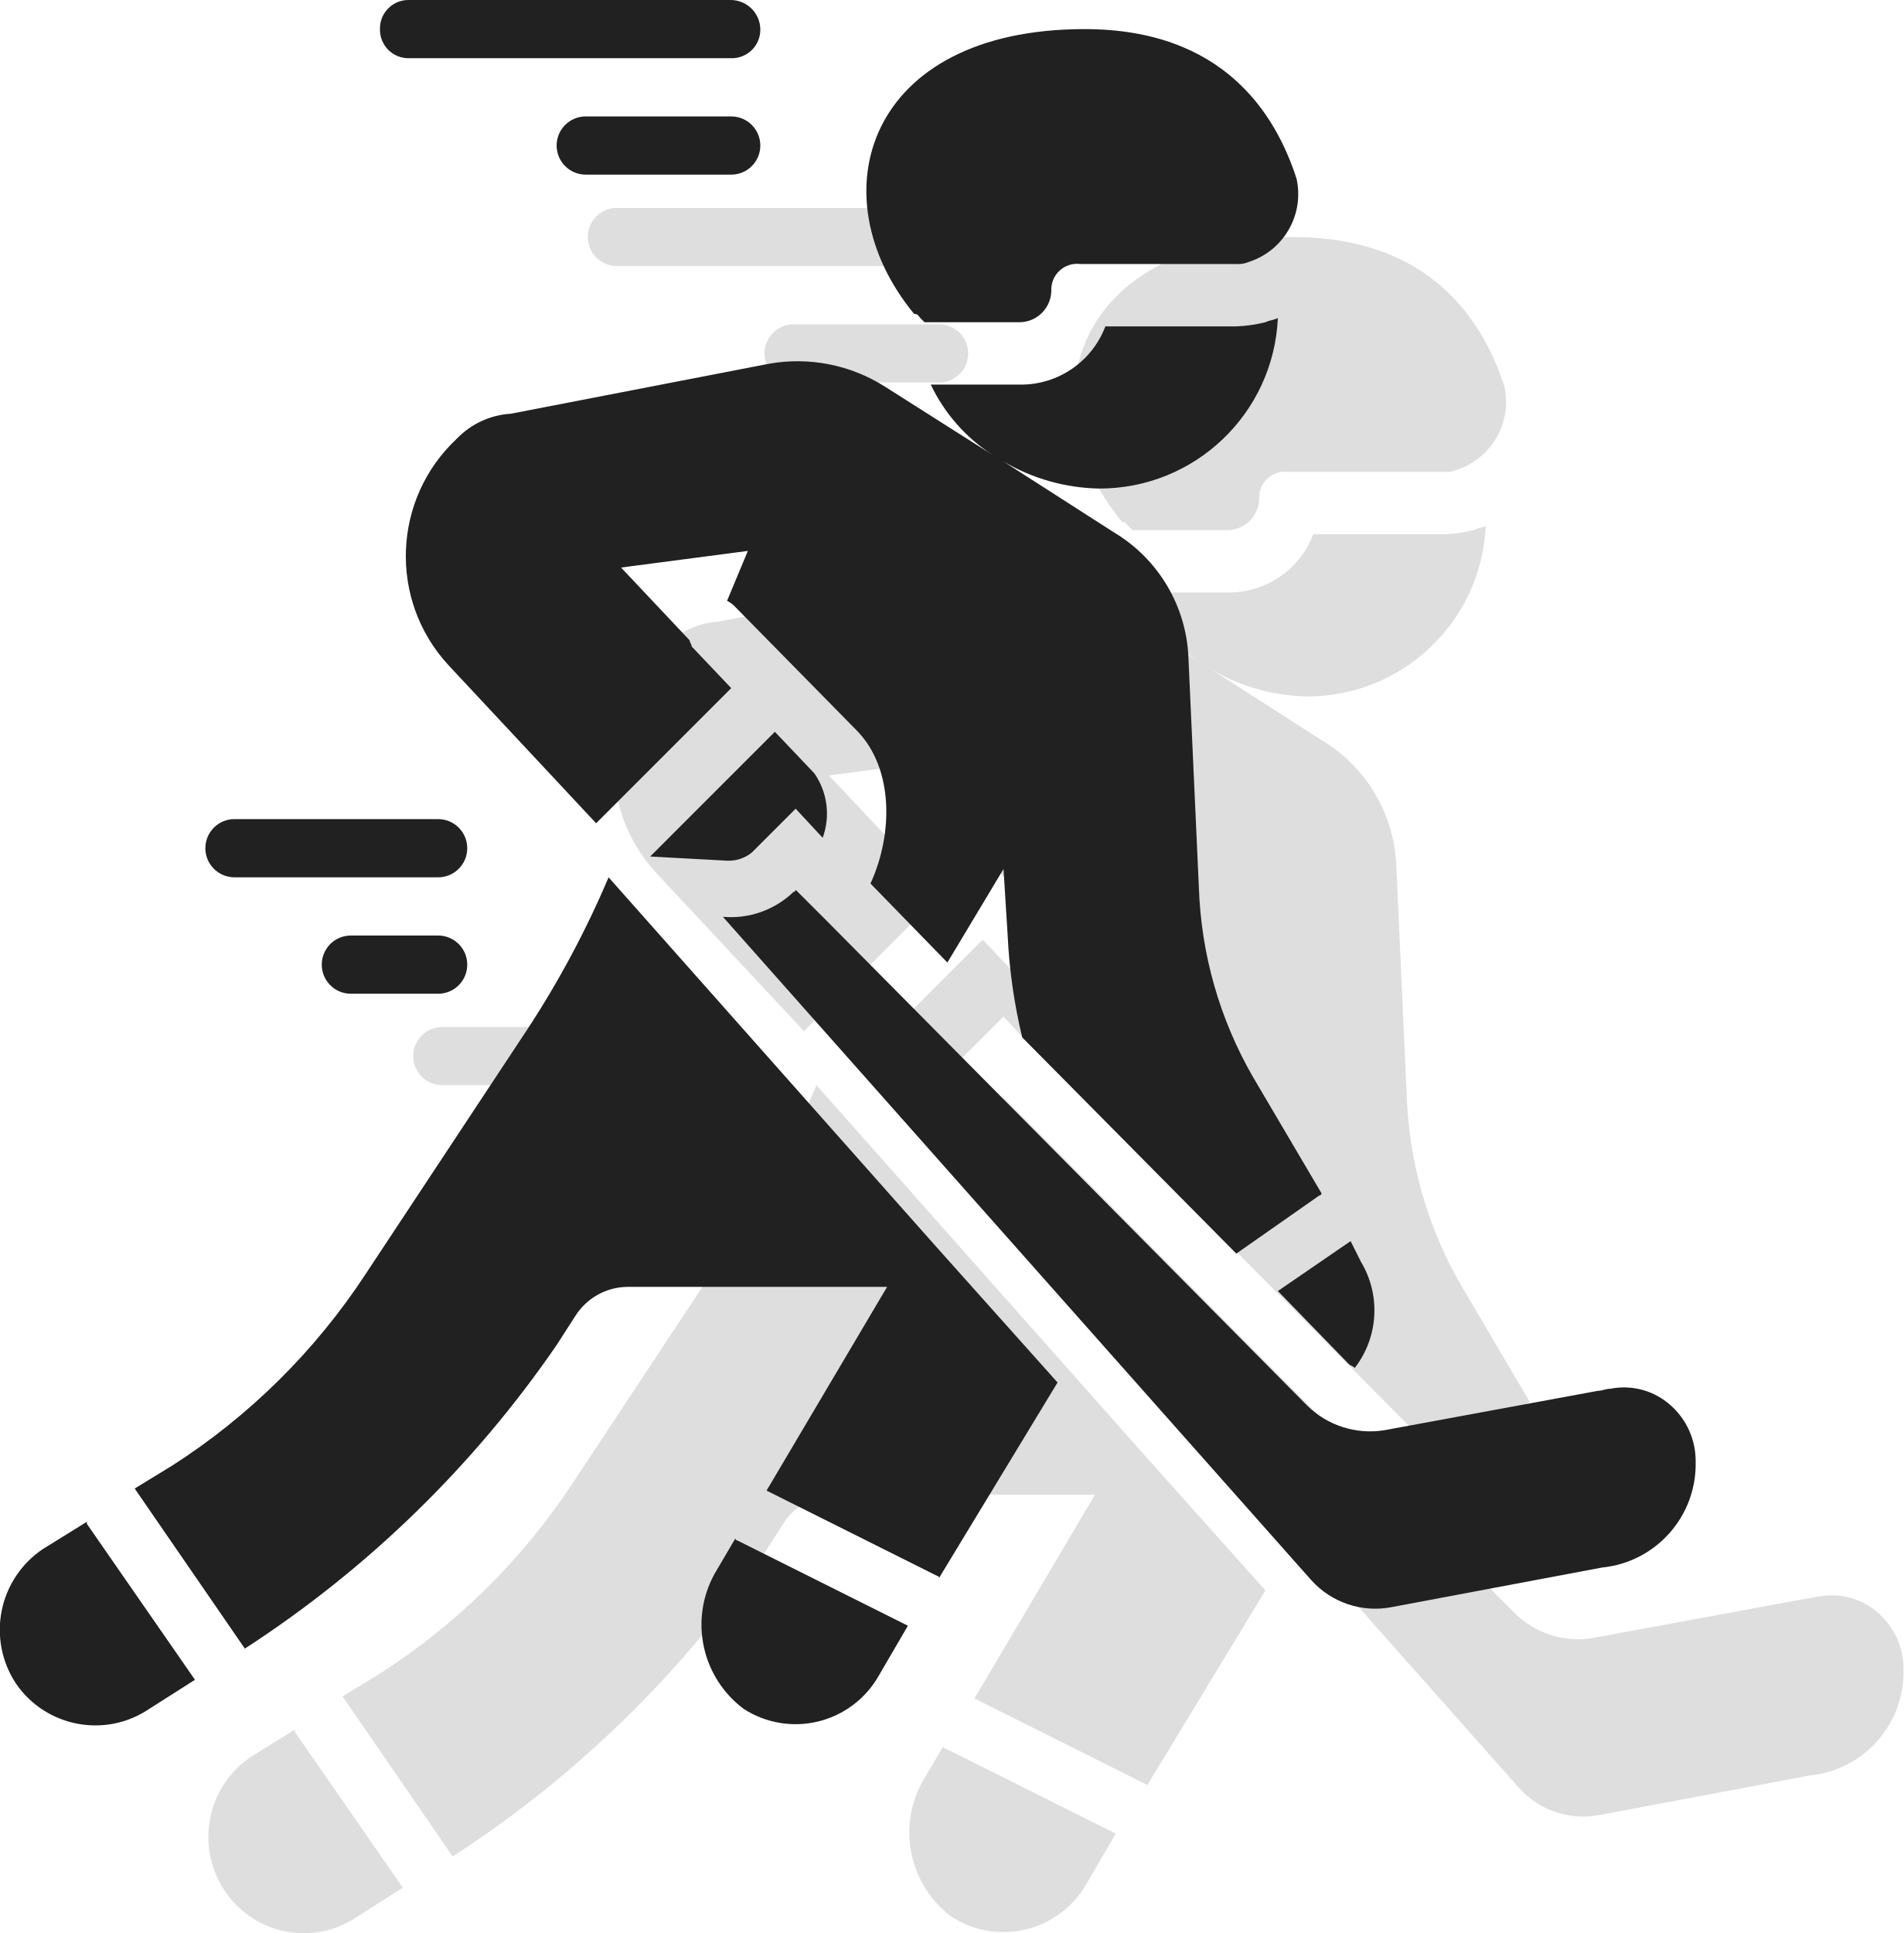
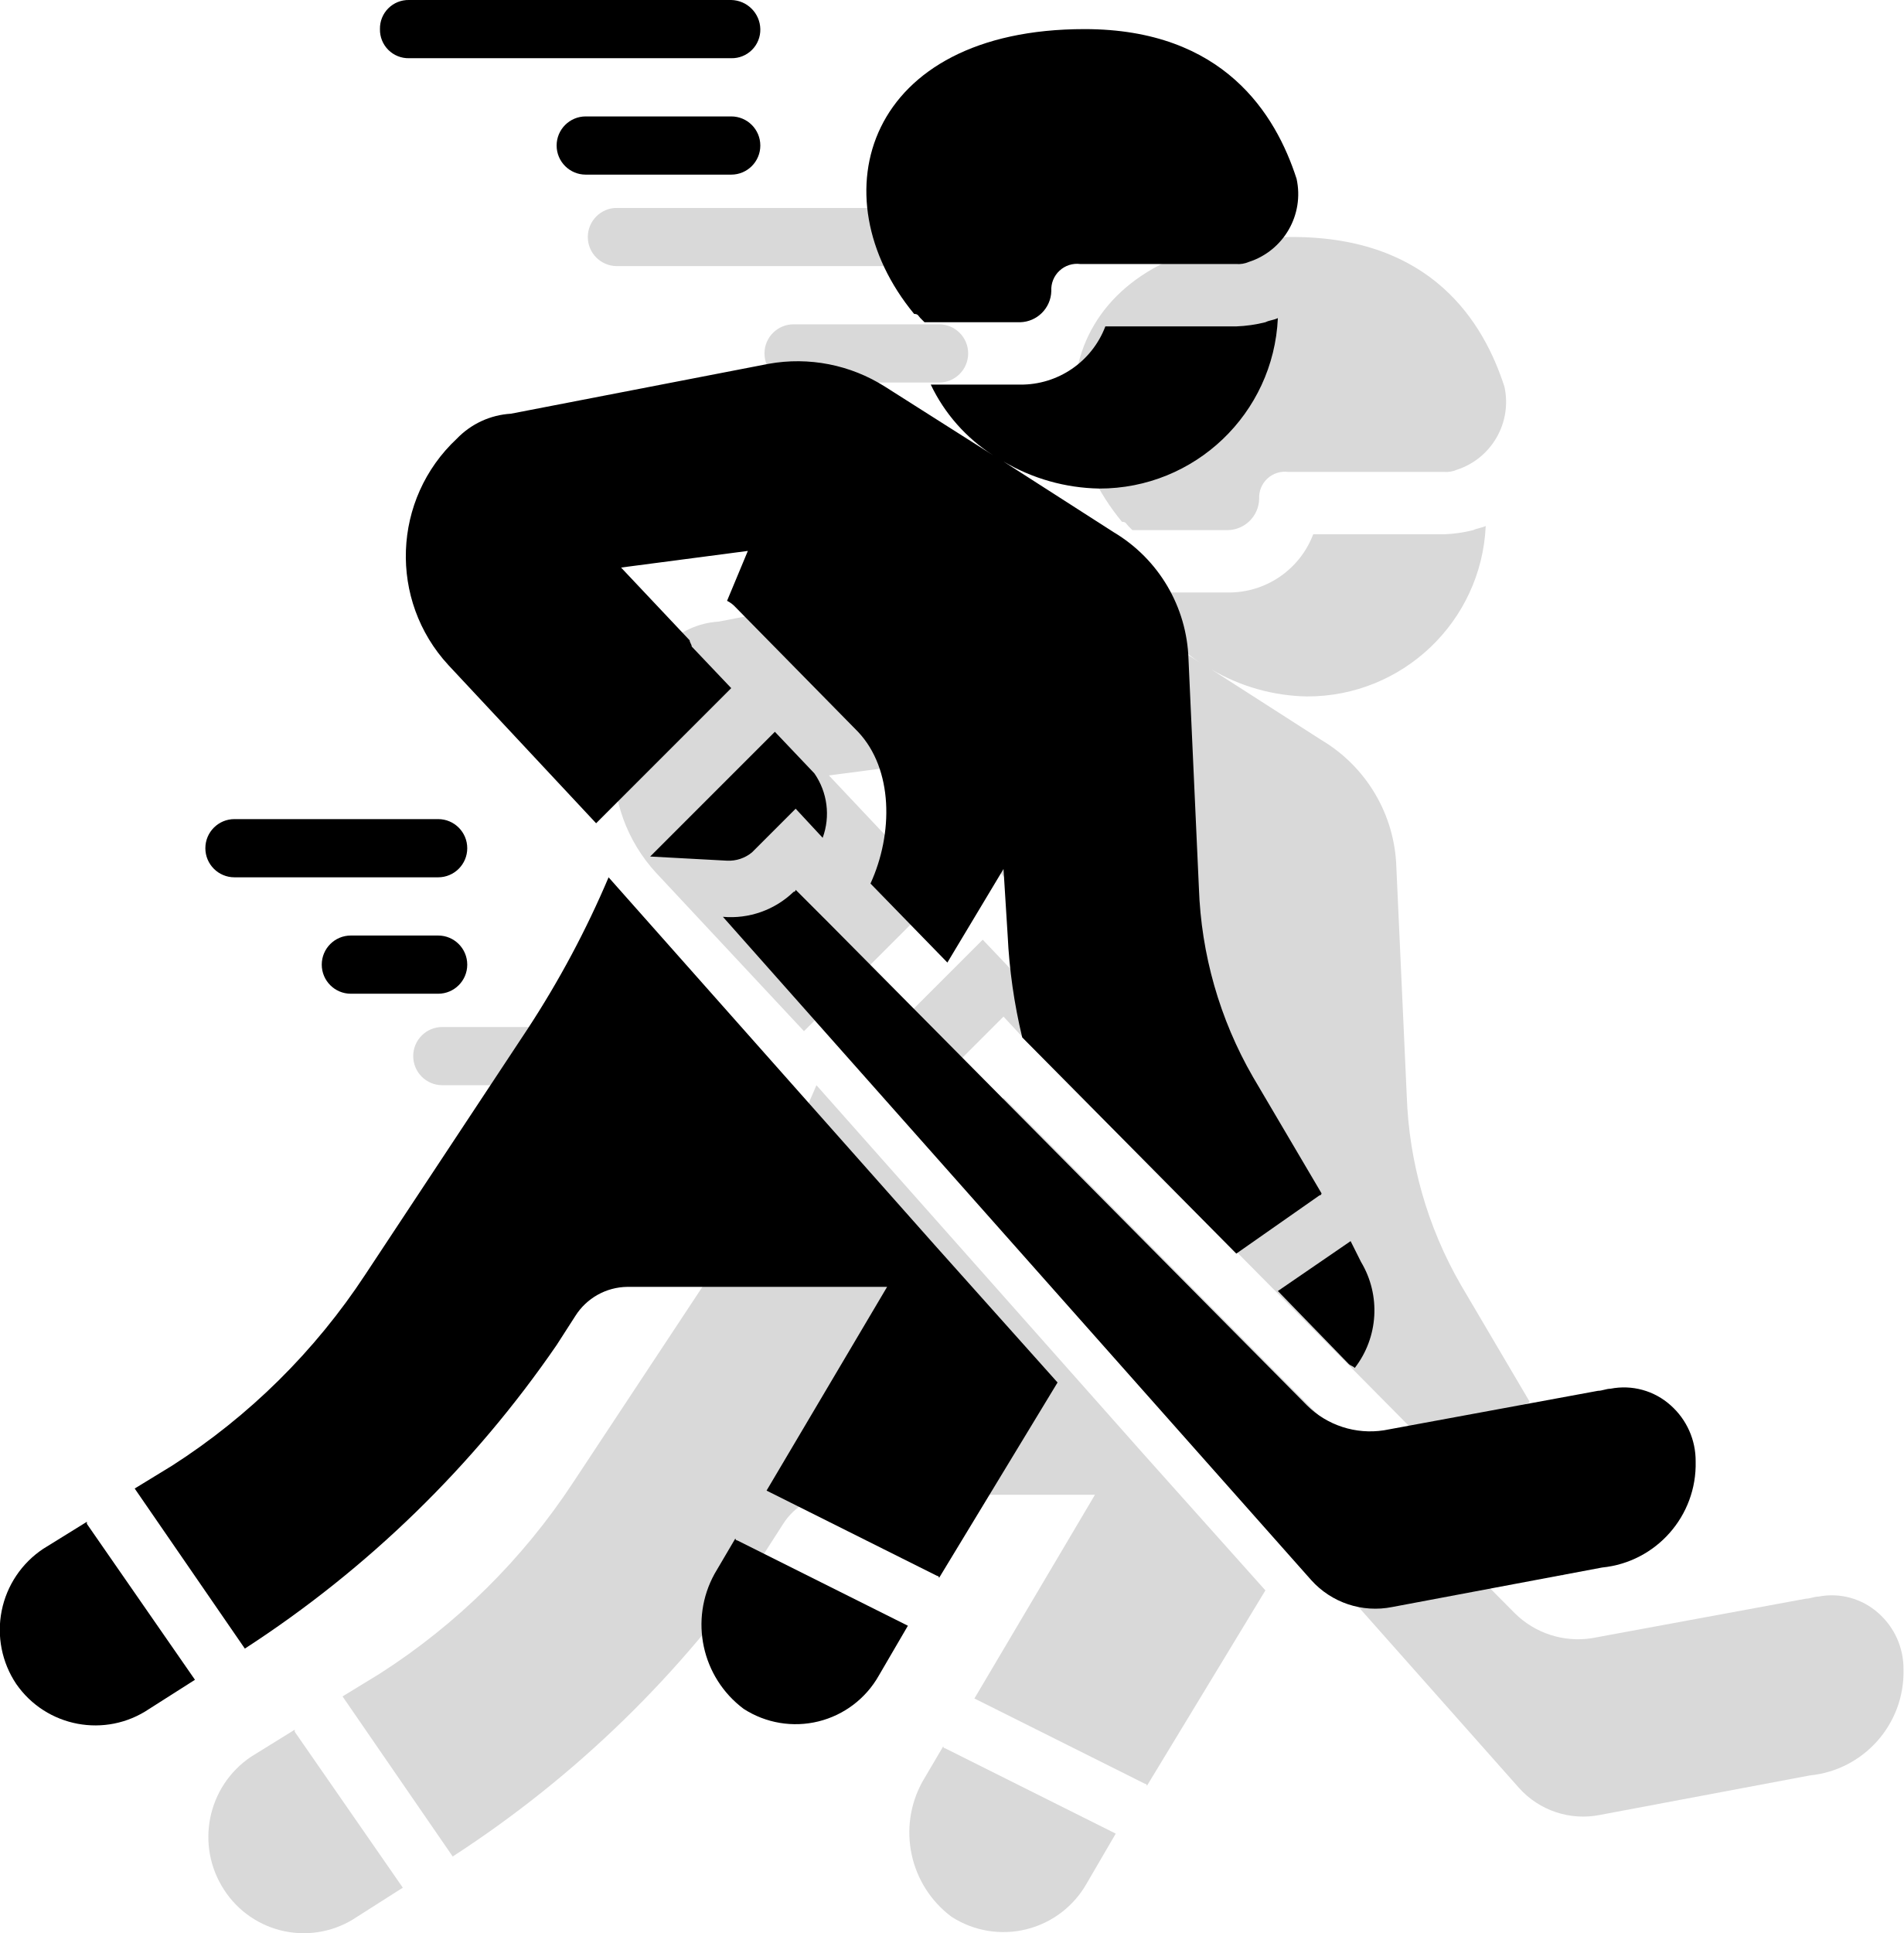
<svg xmlns="http://www.w3.org/2000/svg" viewBox="0 0 91.59 92.98">
  <defs>
    <clipPath id="a" transform="translate(-0.82)">
      <rect fill="none" x="10" y="10" width="83" height="83" />
    </clipPath>
    <clipPath id="b" transform="translate(-0.82)">
      <rect fill="none" width="83" height="83" />
    </clipPath>
  </defs>
  <g>
    <g style="clip-path: url(#a);">
      <g style="opacity: 0.15;">
-         <path fill="#212121" d="M55.1,25.3l.2.2h4.6A1.54,1.54,0,0,0,61.4,24a1.24,1.24,0,0,1,1.4-1.3h7.5a1.27,1.27,0,0,0,.6-.1,3.43,3.43,0,0,0,2.3-4c-1-3.1-3.5-7.2-10.2-7.2-10.5,0-12.9,8-8.2,13.7C55,25.1,55,25.2,55.1,25.3Z" transform="translate(-0.82)" />
-         <path fill="#212121" d="M73.7,77.6l-23-23.2-1.6-1.6h0a.1.1,0,0,1-.1.1,4.35,4.35,0,0,1-3.4,1.2L73.9,86a4.14,4.14,0,0,0,3.9,1.3l10.1-1.9a5,5,0,0,0,4.5-5.1,3.57,3.57,0,0,0-1.2-2.7,3.36,3.36,0,0,0-2.9-.8c-.2,0-.4.1-.6.1L77.4,78.8A4.32,4.32,0,0,1,73.7,77.6Z" transform="translate(-0.82)" />
-         <path fill="#212121" d="M46.6,92.2a4.6,4.6,0,0,0,6.5-1.6l1.4-2.4-8.2-4.1a.1.1,0,0,1-.1-.1l-1,1.7A5.06,5.06,0,0,0,46.6,92.2Z" transform="translate(-0.82)" />
-         <path fill="#212121" d="M18,92.2l2.2-1.4L15,83.3v-.1l-2.1,1.3a4.65,4.65,0,0,0-1.3,6.4A4.56,4.56,0,0,0,18,92.2Z" transform="translate(-0.82)" />
-         <path fill="#212121" d="M22.6,89.3a53.47,53.47,0,0,0,15-14.6l.9-1.4A3,3,0,0,1,41,71.9H53.5l-5.8,9.8,8.2,4.1a.1.1,0,0,1,.1.1l5.7-9.4-5.9-6.6L40.1,52.2a46.3,46.3,0,0,1-3.9,7.3L28.4,71.3a31.37,31.37,0,0,1-9.3,9.2l-1.8,1.1,5.3,7.7Z" transform="translate(-0.82)" />
-         <path fill="#212121" d="M32.8,31.1A7.73,7.73,0,0,0,32.4,42l7.1,7.6L46,43.1l-1.9-2c0-.1-.1-.2-.1-.3l-3.3-3.5,6.1-.8-1,2.4a1.38,1.38,0,0,1,.4.3l5.9,6c1.7,1.8,1.7,4.9.6,7.3l3.7,3.8,2.7-4.5.2,3.2a26.3,26.3,0,0,0,.7,4.9L70.3,70.3l4-2.8a.1.1,0,0,0,.1-.1l-3.3-5.6a19.53,19.53,0,0,1-2.6-9.1l-.5-11a7.37,7.37,0,0,0-3.6-6.1l-5.3-3.4a9.4,9.4,0,0,0,4.6,1.3,8.59,8.59,0,0,0,8.6-8.2c-.2.1-.4.1-.6.2a6.75,6.75,0,0,1-1.4.2H64a4.34,4.34,0,0,1-4.1,2.8H55.6a8.25,8.25,0,0,0,3,3.4l-5.2-3.3a7.85,7.85,0,0,0-5.6-1.1L35.4,29.9A3.93,3.93,0,0,0,32.8,31.1Z" transform="translate(-0.82)" />
-         <path fill="#212121" d="M75.7,75.6c.1.1.2.1.3.2a4.53,4.53,0,0,0,.3-5.1l-.5-1-3.5,2.4Z" transform="translate(-0.82)" />
-         <path fill="#212121" d="M49.1,48.9l1.3,1.4a3.39,3.39,0,0,0-.4-3.1l-1.9-2-6,6,3.7.2A1.75,1.75,0,0,0,47,51Z" transform="translate(-0.82)" />
-         <path fill="#212121" d="M30.5,12.8H46A1.4,1.4,0,1,0,46,10H30.5a1.4,1.4,0,1,0,0,2.8Z" transform="translate(-0.82)" />
-         <path fill="#212121" d="M46,18.4a1.4,1.4,0,1,0,0-2.8H39a1.4,1.4,0,1,0,0,2.8Z" transform="translate(-0.82)" />
-         <path fill="#212121" d="M22.1,52.2h9.8a1.4,1.4,0,0,0,0-2.8H22.1a1.4,1.4,0,0,0,0,2.8Z" transform="translate(-0.82)" />
-         <path fill="#212121" d="M31.9,55H27.7a1.4,1.4,0,0,0,0,2.8h4.2a1.4,1.4,0,0,0,0-2.8Z" transform="translate(-0.82)" />
+         <path d="M55.1,25.3l.2.2h4.6A1.54,1.54,0,0,0,61.4,24a1.24,1.24,0,0,1,1.4-1.3h7.5a1.27,1.27,0,0,0,.6-.1,3.43,3.43,0,0,0,2.3-4c-1-3.1-3.5-7.2-10.2-7.2-10.5,0-12.9,8-8.2,13.7C55,25.1,55,25.2,55.1,25.3Z" transform="translate(-0.82)" />
+         <path d="M73.7,77.6l-23-23.2-1.6-1.6h0a.1.1,0,0,1-.1.1,4.35,4.35,0,0,1-3.4,1.2L73.9,86a4.14,4.14,0,0,0,3.9,1.3l10.1-1.9a5,5,0,0,0,4.5-5.1,3.57,3.57,0,0,0-1.2-2.7,3.36,3.36,0,0,0-2.9-.8c-.2,0-.4.1-.6.1L77.4,78.8A4.32,4.32,0,0,1,73.7,77.6Z" transform="translate(-0.82)" />
+         <path d="M46.6,92.2a4.6,4.6,0,0,0,6.5-1.6l1.4-2.4-8.2-4.1a.1.1,0,0,1-.1-.1l-1,1.7A5.06,5.06,0,0,0,46.6,92.2Z" transform="translate(-0.82)" />
+         <path d="M18,92.2l2.2-1.4L15,83.3v-.1l-2.1,1.3a4.65,4.65,0,0,0-1.3,6.4A4.56,4.56,0,0,0,18,92.2Z" transform="translate(-0.82)" />
+         <path d="M22.6,89.3a53.47,53.47,0,0,0,15-14.6l.9-1.4A3,3,0,0,1,41,71.9H53.5l-5.8,9.8,8.2,4.1a.1.1,0,0,1,.1.1l5.7-9.4-5.9-6.6L40.1,52.2a46.3,46.3,0,0,1-3.9,7.3L28.4,71.3a31.37,31.37,0,0,1-9.3,9.2l-1.8,1.1,5.3,7.7Z" transform="translate(-0.82)" />
+         <path d="M32.8,31.1A7.73,7.73,0,0,0,32.4,42l7.1,7.6L46,43.1l-1.9-2c0-.1-.1-.2-.1-.3l-3.3-3.5,6.1-.8-1,2.4a1.38,1.38,0,0,1,.4.3l5.9,6c1.7,1.8,1.7,4.9.6,7.3l3.7,3.8,2.7-4.5.2,3.2a26.3,26.3,0,0,0,.7,4.9L70.3,70.3l4-2.8a.1.1,0,0,0,.1-.1l-3.3-5.6a19.53,19.53,0,0,1-2.6-9.1l-.5-11a7.37,7.37,0,0,0-3.6-6.1l-5.3-3.4a9.4,9.4,0,0,0,4.6,1.3,8.59,8.59,0,0,0,8.6-8.2c-.2.1-.4.1-.6.2a6.75,6.75,0,0,1-1.4.2H64a4.34,4.34,0,0,1-4.1,2.8H55.6a8.25,8.25,0,0,0,3,3.4l-5.2-3.3a7.85,7.85,0,0,0-5.6-1.1L35.4,29.9A3.93,3.93,0,0,0,32.8,31.1Z" transform="translate(-0.82)" />
+         <path d="M75.7,75.6c.1.1.2.1.3.2a4.53,4.53,0,0,0,.3-5.1l-.5-1-3.5,2.4Z" transform="translate(-0.82)" />
+         <path d="M49.1,48.9l1.3,1.4a3.39,3.39,0,0,0-.4-3.1l-1.9-2-6,6,3.7.2A1.75,1.75,0,0,0,47,51Z" transform="translate(-0.82)" />
+         <path d="M30.5,12.8H46A1.4,1.4,0,1,0,46,10H30.5a1.4,1.4,0,1,0,0,2.8Z" transform="translate(-0.82)" />
+         <path d="M46,18.4a1.4,1.4,0,1,0,0-2.8H39a1.4,1.4,0,1,0,0,2.8Z" transform="translate(-0.82)" />
+         <path d="M22.1,52.2h9.8a1.4,1.4,0,0,0,0-2.8H22.1a1.4,1.4,0,0,0,0,2.8Z" transform="translate(-0.82)" />
+         <path d="M31.9,55H27.7a1.4,1.4,0,0,0,0,2.8h4.2a1.4,1.4,0,0,0,0-2.8Z" transform="translate(-0.82)" />
      </g>
    </g>
    <g style="clip-path: url(#b);">
      <g>
-         <path fill="#212121" d="M45.1,15.3l.2.2h4.6A1.54,1.54,0,0,0,51.4,14a1.24,1.24,0,0,1,1.4-1.3h7.5a1.27,1.27,0,0,0,.6-.1,3.43,3.43,0,0,0,2.3-4c-1-3.1-3.5-7.2-10.2-7.2-10.5,0-12.9,8-8.2,13.7C45,15.1,45,15.2,45.1,15.3Z" transform="translate(-0.82)" />
-         <path fill="#212121" d="M63.7,67.6l-23-23.2-1.6-1.6h0a.1.1,0,0,1-.1.1,4.35,4.35,0,0,1-3.4,1.2L63.9,76a4.14,4.14,0,0,0,3.9,1.3l10.1-1.9a5,5,0,0,0,4.5-5.1,3.57,3.57,0,0,0-1.2-2.7,3.36,3.36,0,0,0-2.9-.8c-.2,0-.4.1-.6.1L67.4,68.8A4.32,4.32,0,0,1,63.7,67.6Z" transform="translate(-0.82)" />
-         <path fill="#212121" d="M36.6,82.2a4.6,4.6,0,0,0,6.5-1.6l1.4-2.4-8.2-4.1a.1.1,0,0,1-.1-.1l-1,1.7A5.06,5.06,0,0,0,36.6,82.2Z" transform="translate(-0.82)" />
-         <path fill="#212121" d="M8,82.2l2.2-1.4L5,73.3v-.1L2.9,74.5A4.68,4.68,0,0,0,1.6,81,4.63,4.63,0,0,0,8,82.2Z" transform="translate(-0.82)" />
-         <path fill="#212121" d="M12.6,79.3a53.47,53.47,0,0,0,15-14.6l.9-1.4A3,3,0,0,1,31,61.9H43.5l-5.8,9.8,8.2,4.1a.1.1,0,0,1,.1.1l5.7-9.4-5.9-6.6L30.1,42.2a46.3,46.3,0,0,1-3.9,7.3L18.4,61.3a31.37,31.37,0,0,1-9.3,9.2L7.3,71.6l5.3,7.7Z" transform="translate(-0.82)" />
-         <path fill="#212121" d="M22.8,21.1A7.73,7.73,0,0,0,22.4,32l7.1,7.6L36,33.1l-1.9-2c0-.1-.1-.2-.1-.3l-3.3-3.5,6.1-.8-1,2.4a1.38,1.38,0,0,1,.4.3l5.9,6c1.7,1.8,1.7,4.9.6,7.3l3.7,3.8,2.7-4.5.2,3.2a26.3,26.3,0,0,0,.7,4.9L60.3,60.3l4-2.8a.1.1,0,0,0,.1-.1l-3.3-5.6a19.53,19.53,0,0,1-2.6-9.1l-.5-11a7.37,7.37,0,0,0-3.6-6.1l-5.3-3.4a9.4,9.4,0,0,0,4.6,1.3,8.59,8.59,0,0,0,8.6-8.2c-.2.1-.4.1-.6.2a6.75,6.75,0,0,1-1.4.2H54a4.34,4.34,0,0,1-4.1,2.8H45.6a8.25,8.25,0,0,0,3,3.4l-5.2-3.3a7.85,7.85,0,0,0-5.6-1.1L25.4,19.9A3.93,3.93,0,0,0,22.8,21.1Z" transform="translate(-0.82)" />
-         <path fill="#212121" d="M65.7,65.6c.1.1.2.1.3.2a4.53,4.53,0,0,0,.3-5.1l-.5-1-3.5,2.4Z" transform="translate(-0.82)" />
-         <path fill="#212121" d="M39.1,38.9l1.3,1.4a3.39,3.39,0,0,0-.4-3.1l-1.9-2-6,6,3.7.2A1.75,1.75,0,0,0,37,41Z" transform="translate(-0.82)" />
-         <path fill="#212121" d="M20.5,2.8H36a1.37,1.37,0,0,0,1.4-1.4A1.43,1.43,0,0,0,36,0H20.5a1.37,1.37,0,0,0-1.4,1.4A1.37,1.37,0,0,0,20.5,2.8Z" transform="translate(-0.82)" />
-         <path fill="#212121" d="M36,8.4a1.4,1.4,0,1,0,0-2.8H29a1.4,1.4,0,0,0,0,2.8Z" transform="translate(-0.82)" />
-         <path fill="#212121" d="M12.1,42.2h9.8a1.4,1.4,0,0,0,0-2.8H12.1a1.4,1.4,0,0,0,0,2.8Z" transform="translate(-0.82)" />
-         <path fill="#212121" d="M21.9,45H17.7a1.4,1.4,0,0,0,0,2.8h4.2a1.4,1.4,0,0,0,0-2.8Z" transform="translate(-0.82)" />
+         <path d="M45.1,15.3l.2.2h4.6A1.54,1.54,0,0,0,51.4,14a1.24,1.24,0,0,1,1.4-1.3h7.5a1.27,1.27,0,0,0,.6-.1,3.43,3.43,0,0,0,2.3-4c-1-3.1-3.5-7.2-10.2-7.2-10.5,0-12.9,8-8.2,13.7C45,15.1,45,15.2,45.1,15.3Z" transform="translate(-0.82)" />
+         <path d="M63.7,67.6l-23-23.2-1.6-1.6h0a.1.1,0,0,1-.1.1,4.35,4.35,0,0,1-3.4,1.2L63.9,76a4.14,4.14,0,0,0,3.9,1.3l10.1-1.9a5,5,0,0,0,4.5-5.1,3.57,3.57,0,0,0-1.2-2.7,3.36,3.36,0,0,0-2.9-.8c-.2,0-.4.1-.6.1L67.4,68.8A4.32,4.32,0,0,1,63.7,67.6Z" transform="translate(-0.82)" />
+         <path d="M36.6,82.2a4.6,4.6,0,0,0,6.5-1.6l1.4-2.4-8.2-4.1a.1.1,0,0,1-.1-.1l-1,1.7A5.06,5.06,0,0,0,36.6,82.2Z" transform="translate(-0.82)" />
+         <path d="M8,82.2l2.2-1.4L5,73.3v-.1L2.9,74.5A4.68,4.68,0,0,0,1.6,81,4.63,4.63,0,0,0,8,82.2Z" transform="translate(-0.82)" />
+         <path d="M12.6,79.3a53.47,53.47,0,0,0,15-14.6l.9-1.4A3,3,0,0,1,31,61.9H43.5l-5.8,9.8,8.2,4.1a.1.1,0,0,1,.1.1l5.7-9.4-5.9-6.6L30.1,42.2a46.3,46.3,0,0,1-3.9,7.3L18.4,61.3a31.37,31.37,0,0,1-9.3,9.2L7.3,71.6l5.3,7.7Z" transform="translate(-0.82)" />
+         <path d="M22.8,21.1A7.73,7.73,0,0,0,22.4,32l7.1,7.6L36,33.1l-1.9-2c0-.1-.1-.2-.1-.3l-3.3-3.5,6.1-.8-1,2.4a1.38,1.38,0,0,1,.4.3l5.9,6c1.7,1.8,1.7,4.9.6,7.3l3.7,3.8,2.7-4.5.2,3.2a26.3,26.3,0,0,0,.7,4.9L60.3,60.3l4-2.8a.1.1,0,0,0,.1-.1l-3.3-5.6a19.53,19.53,0,0,1-2.6-9.1l-.5-11a7.37,7.37,0,0,0-3.6-6.1l-5.3-3.4a9.4,9.4,0,0,0,4.6,1.3,8.59,8.59,0,0,0,8.6-8.2c-.2.1-.4.1-.6.2a6.75,6.75,0,0,1-1.4.2H54a4.34,4.34,0,0,1-4.1,2.8H45.6a8.25,8.25,0,0,0,3,3.4l-5.2-3.3a7.85,7.85,0,0,0-5.6-1.1L25.4,19.9A3.93,3.93,0,0,0,22.8,21.1Z" transform="translate(-0.82)" />
+         <path d="M65.7,65.6c.1.1.2.1.3.2a4.53,4.53,0,0,0,.3-5.1l-.5-1-3.5,2.4Z" transform="translate(-0.82)" />
+         <path d="M39.1,38.9l1.3,1.4a3.39,3.39,0,0,0-.4-3.1l-1.9-2-6,6,3.7.2A1.75,1.75,0,0,0,37,41Z" transform="translate(-0.82)" />
+         <path d="M20.5,2.8H36a1.37,1.37,0,0,0,1.4-1.4A1.43,1.43,0,0,0,36,0H20.5a1.37,1.37,0,0,0-1.4,1.4A1.37,1.37,0,0,0,20.5,2.8Z" transform="translate(-0.82)" />
+         <path d="M36,8.4a1.4,1.4,0,1,0,0-2.8H29a1.4,1.4,0,0,0,0,2.8Z" transform="translate(-0.82)" />
+         <path d="M12.1,42.2h9.8a1.4,1.4,0,0,0,0-2.8H12.1a1.4,1.4,0,0,0,0,2.8Z" transform="translate(-0.82)" />
+         <path d="M21.9,45H17.7a1.4,1.4,0,0,0,0,2.8h4.2a1.4,1.4,0,0,0,0-2.8Z" transform="translate(-0.82)" />
      </g>
    </g>
  </g>
</svg>
